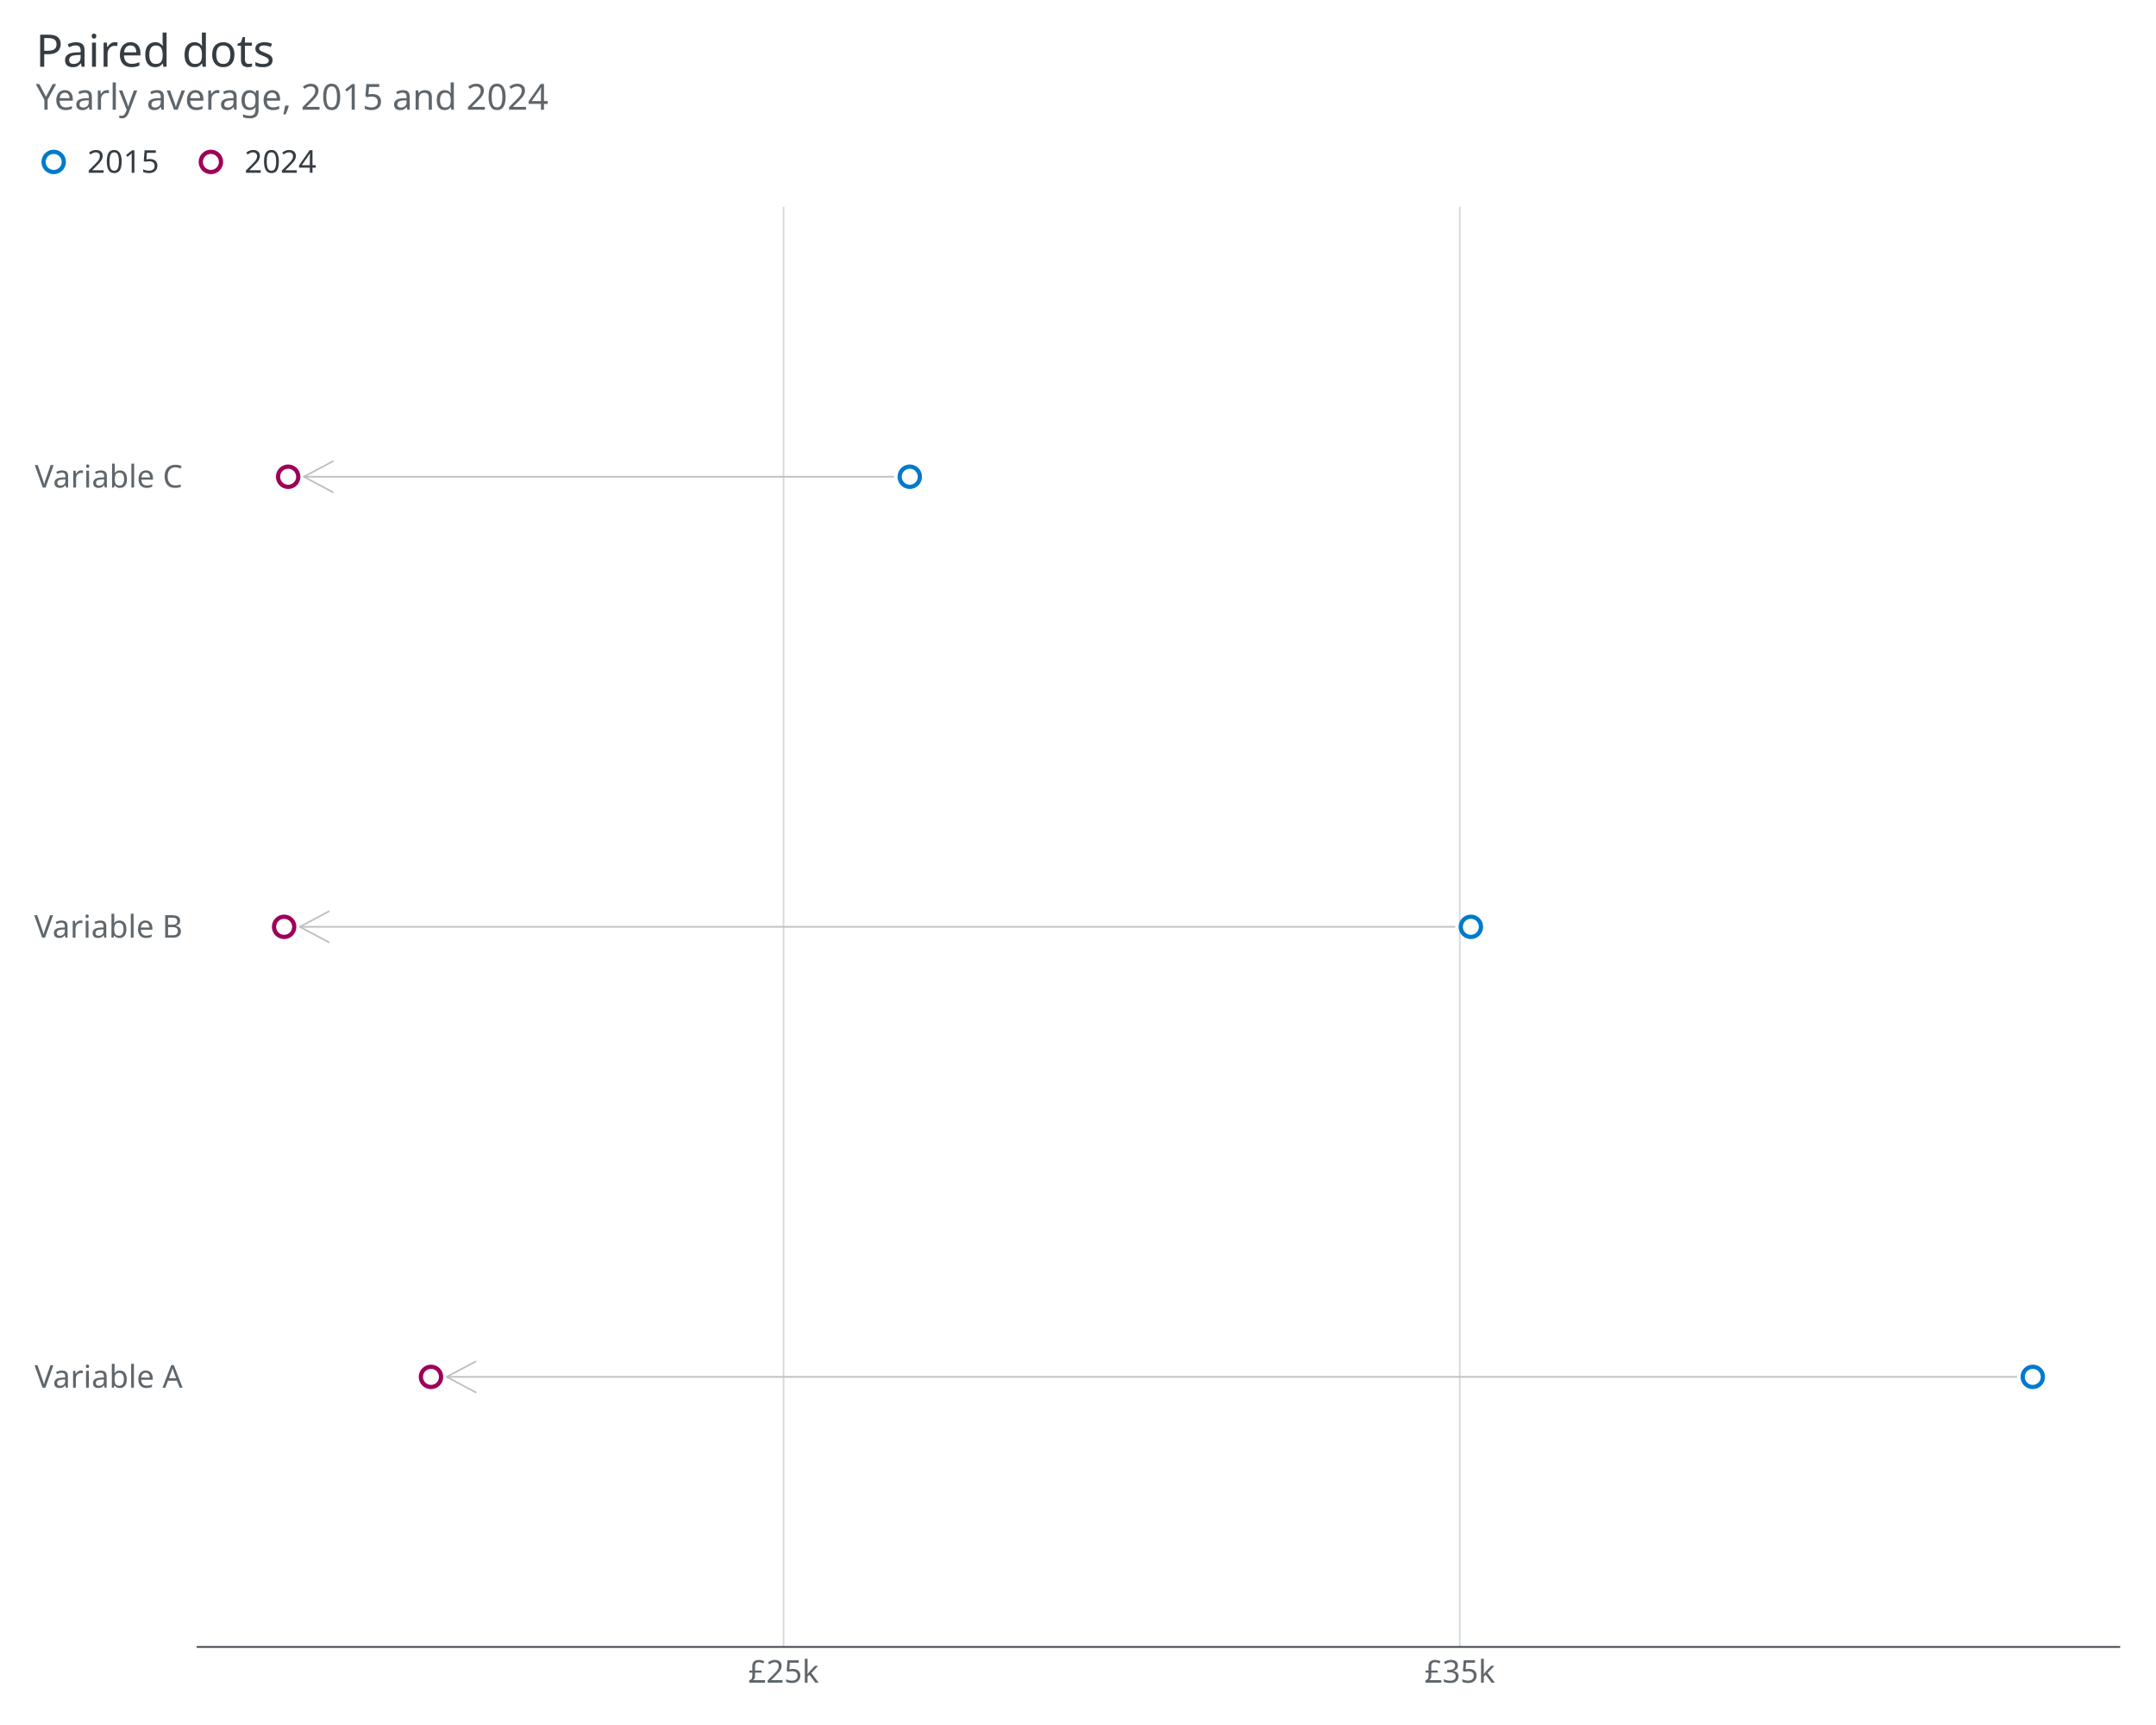
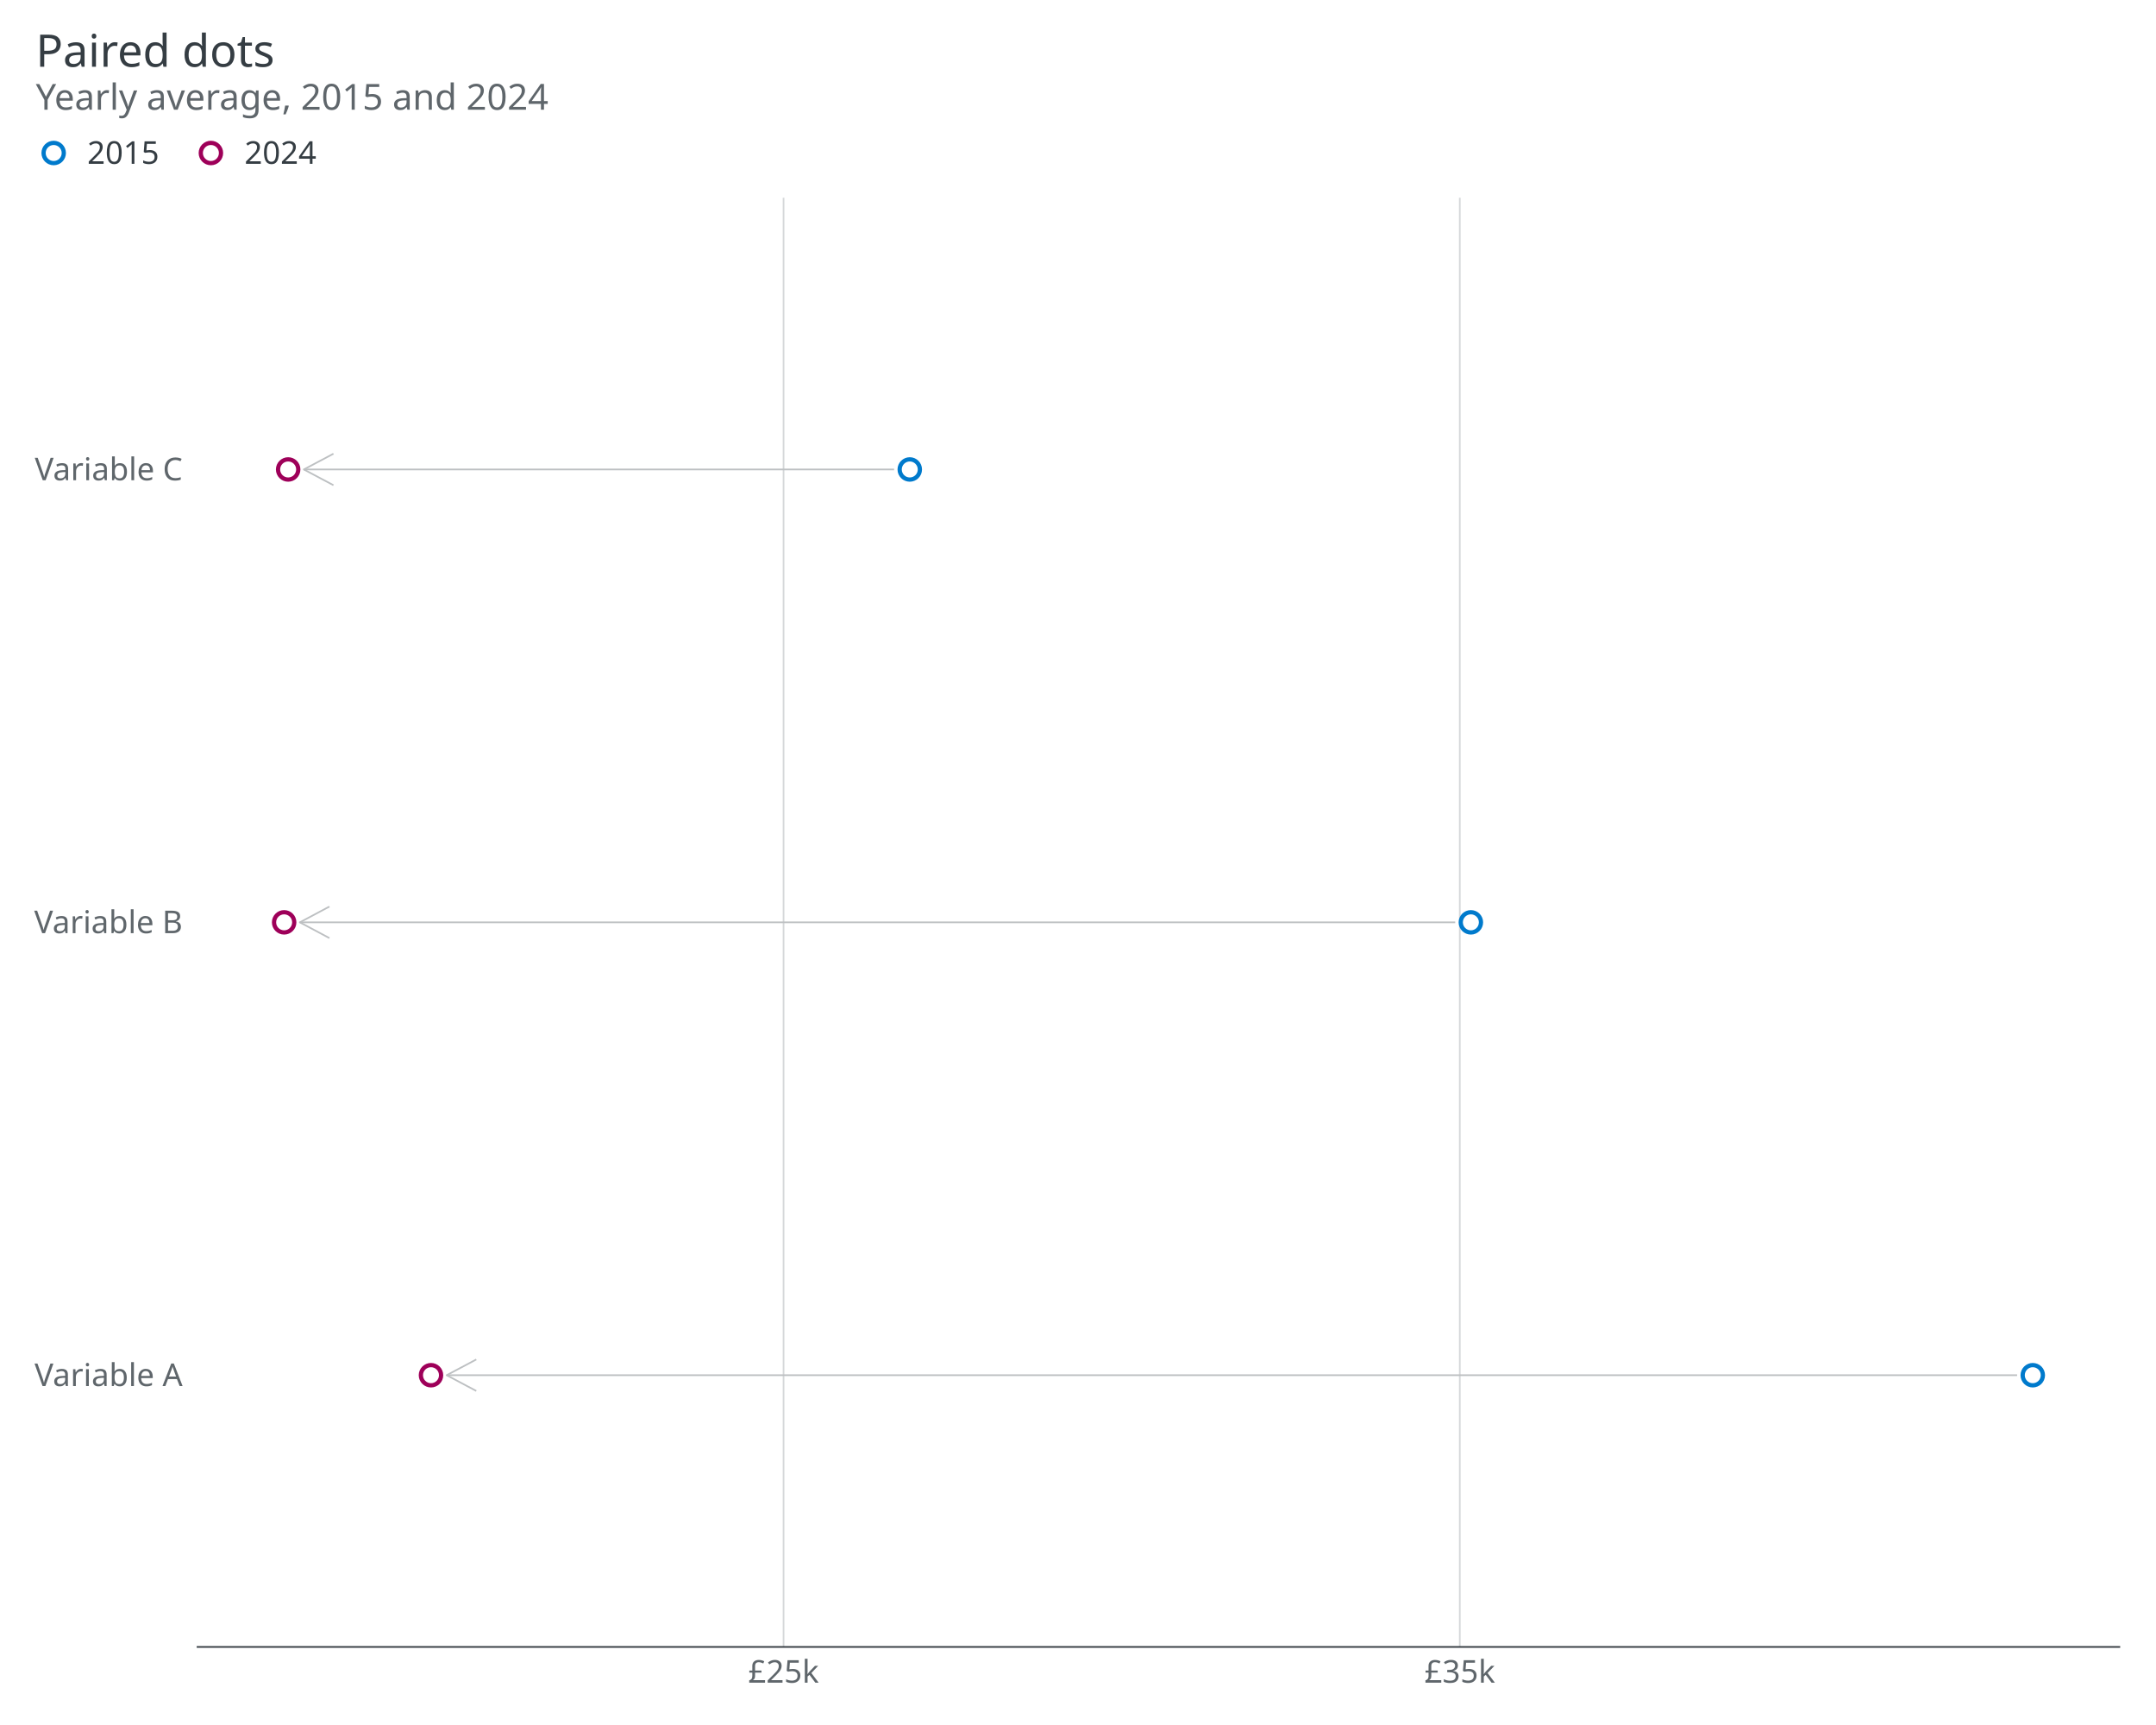
<svg xmlns="http://www.w3.org/2000/svg" class="svglite" data-engine-version="2.0" width="720.00pt" height="576.00pt" viewBox="0 0 720.00 576.00">
  <defs>
    <style type="text/css">
    .svglite line, .svglite polyline, .svglite polygon, .svglite path, .svglite rect, .svglite circle {
      fill: none;
      stroke: #000000;
      stroke-linecap: round;
      stroke-linejoin: round;
      stroke-miterlimit: 10.00;
    }
  </style>
  </defs>
  <rect width="100%" height="100%" style="stroke: none; fill: #FFFFFF;" />
  <defs>
    <clipPath id="cpMC4wMHw3MjAuMDB8MC4wMHw1NzYuMDA=">
      <rect x="0.00" y="0.00" width="720.00" height="576.00" />
    </clipPath>
  </defs>
  <g clip-path="url(#cpMC4wMHw3MjAuMDB8MC4wMHw1NzYuMDA=)">
    <rect x="0.00" y="0.00" width="720.00" height="576.00" style="stroke-width: 1.02; stroke: none; fill: #FFFFFF;" />
  </g>
  <defs>
-     <clipPath id="cpNjUuNjl8NzA4LjA0fDY5LjAyfDU0OS45Mw==">
-       <rect x="65.69" y="69.02" width="642.36" height="480.91" />
+     <clipPath id="cpNjUuNjl8NzA4LjA0fDY2LjAzfDU0OS45Mw==">
+       <rect x="65.69" y="66.03" width="642.36" height="483.90" />
    </clipPath>
  </defs>
-   <g clip-path="url(#cpNjUuNjl8NzA4LjA0fDY5LjAyfDU0OS45Mw==)">
-     <rect x="65.69" y="69.02" width="642.36" height="480.91" style="stroke-width: 1.02; stroke: none; fill: #FFFFFF;" />
-     <polyline points="261.67,549.93 261.67,69.02 " style="stroke-width: 0.56; stroke: #D6D8DA; stroke-linecap: butt;" />
-     <polyline points="487.50,549.93 487.50,69.02 " style="stroke-width: 0.56; stroke: #D6D8DA; stroke-linecap: butt;" />
-     <line x1="673.62" y1="459.76" x2="149.16" y2="459.76" style="stroke-width: 0.56; stroke: #BDC0C2; stroke-linecap: butt;" />
-     <polyline points="159.06,454.50 149.16,459.76 159.06,465.02 " style="stroke-width: 0.56; stroke: #BDC0C2; stroke-linecap: butt;" />
-     <line x1="485.97" y1="309.48" x2="100.12" y2="309.48" style="stroke-width: 0.56; stroke: #BDC0C2; stroke-linecap: butt;" />
-     <polyline points="110.01,304.21 100.12,309.48 110.01,314.74 " style="stroke-width: 0.56; stroke: #BDC0C2; stroke-linecap: butt;" />
-     <line x1="298.59" y1="159.19" x2="101.46" y2="159.19" style="stroke-width: 0.56; stroke: #BDC0C2; stroke-linecap: butt;" />
-     <polyline points="111.36,153.93 101.46,159.19 111.36,164.45 " style="stroke-width: 0.56; stroke: #BDC0C2; stroke-linecap: butt;" />
-     <circle cx="678.85" cy="459.76" r="3.38" style="stroke-width: 1.42; stroke: #007ACC; fill: #FFFFFF;" />
-     <circle cx="491.20" cy="309.48" r="3.38" style="stroke-width: 1.42; stroke: #007ACC; fill: #FFFFFF;" />
-     <circle cx="303.82" cy="159.19" r="3.38" style="stroke-width: 1.42; stroke: #007ACC; fill: #FFFFFF;" />
-     <circle cx="143.93" cy="459.76" r="3.38" style="stroke-width: 1.42; stroke: #9E0059; fill: #FFFFFF;" />
-     <circle cx="94.89" cy="309.48" r="3.38" style="stroke-width: 1.42; stroke: #9E0059; fill: #FFFFFF;" />
-     <circle cx="96.23" cy="159.19" r="3.38" style="stroke-width: 1.42; stroke: #9E0059; fill: #FFFFFF;" />
+   <g clip-path="url(#cpNjUuNjl8NzA4LjA0fDY2LjAzfDU0OS45Mw==)">
+     <rect x="65.69" y="66.03" width="642.36" height="483.90" style="stroke-width: 1.02; stroke: none; fill: #FFFFFF;" />
+     <polyline points="261.67,549.93 261.67,66.03 " style="stroke-width: 0.56; stroke: #D6D8DA; stroke-linecap: butt;" />
+     <polyline points="487.50,549.93 487.50,66.03 " style="stroke-width: 0.56; stroke: #D6D8DA; stroke-linecap: butt;" />
+     <line x1="673.62" y1="459.20" x2="149.16" y2="459.20" style="stroke-width: 0.56; stroke: #BDC0C2; stroke-linecap: butt;" />
+     <polyline points="159.06,453.94 149.16,459.20 159.06,464.46 " style="stroke-width: 0.56; stroke: #BDC0C2; stroke-linecap: butt;" />
+     <line x1="485.97" y1="307.98" x2="100.12" y2="307.98" style="stroke-width: 0.56; stroke: #BDC0C2; stroke-linecap: butt;" />
+     <polyline points="110.01,302.72 100.12,307.98 110.01,313.24 " style="stroke-width: 0.56; stroke: #BDC0C2; stroke-linecap: butt;" />
+     <line x1="298.59" y1="156.76" x2="101.46" y2="156.76" style="stroke-width: 0.56; stroke: #BDC0C2; stroke-linecap: butt;" />
+     <polyline points="111.36,151.50 101.46,156.76 111.36,162.02 " style="stroke-width: 0.56; stroke: #BDC0C2; stroke-linecap: butt;" />
+     <circle cx="678.85" cy="459.20" r="3.38" style="stroke-width: 1.42; stroke: #007ACC; fill: #FFFFFF;" />
+     <circle cx="491.20" cy="307.98" r="3.38" style="stroke-width: 1.42; stroke: #007ACC; fill: #FFFFFF;" />
+     <circle cx="303.82" cy="156.76" r="3.38" style="stroke-width: 1.42; stroke: #007ACC; fill: #FFFFFF;" />
+     <circle cx="143.93" cy="459.20" r="3.38" style="stroke-width: 1.42; stroke: #9E0059; fill: #FFFFFF;" />
+     <circle cx="94.89" cy="307.98" r="3.38" style="stroke-width: 1.42; stroke: #9E0059; fill: #FFFFFF;" />
+     <circle cx="96.23" cy="156.76" r="3.38" style="stroke-width: 1.42; stroke: #9E0059; fill: #FFFFFF;" />
  </g>
  <g clip-path="url(#cpMC4wMHw3MjAuMDB8MC4wMHw1NzYuMDA=)">
-     <text x="60.98" y="463.37" text-anchor="end" style="font-size: 10.50px; fill: #5F666B; font-family: sans;" textLength="48.45px" lengthAdjust="spacingAndGlyphs">Variable A</text>
-     <text x="60.98" y="313.09" text-anchor="end" style="font-size: 10.50px; fill: #5F666B; font-family: sans;" textLength="48.45px" lengthAdjust="spacingAndGlyphs">Variable B</text>
-     <text x="60.98" y="162.80" text-anchor="end" style="font-size: 10.50px; fill: #5F666B; font-family: sans;" textLength="49.03px" lengthAdjust="spacingAndGlyphs">Variable C</text>
+     <text x="60.98" y="462.81" text-anchor="end" style="font-size: 10.50px; fill: #5F666B; font-family: sans;" textLength="48.45px" lengthAdjust="spacingAndGlyphs">Variable A</text>
+     <text x="60.98" y="311.59" text-anchor="end" style="font-size: 10.50px; fill: #5F666B; font-family: sans;" textLength="48.45px" lengthAdjust="spacingAndGlyphs">Variable B</text>
+     <text x="60.98" y="160.37" text-anchor="end" style="font-size: 10.50px; fill: #5F666B; font-family: sans;" textLength="49.03px" lengthAdjust="spacingAndGlyphs">Variable C</text>
    <polyline points="65.69,549.93 708.04,549.93 " style="stroke-width: 0.56; stroke: #353D43; stroke-linecap: butt;" />
    <text x="261.67" y="561.87" text-anchor="middle" style="font-size: 10.50px; fill: #5F666B; font-family: sans;" textLength="22.77px" lengthAdjust="spacingAndGlyphs">£25k</text>
    <text x="487.50" y="561.87" text-anchor="middle" style="font-size: 10.50px; fill: #5F666B; font-family: sans;" textLength="22.77px" lengthAdjust="spacingAndGlyphs">£35k</text>
-     <circle cx="17.93" cy="54.07" r="3.38" style="stroke-width: 1.42; stroke: #007ACC; fill: #FFFFFF;" />
-     <circle cx="70.43" cy="54.07" r="3.38" style="stroke-width: 1.42; stroke: #9E0059; fill: #FFFFFF;" />
-     <text x="29.14" y="57.69" style="font-size: 10.50px; fill: #353D43; font-family: sans;" textLength="23.36px" lengthAdjust="spacingAndGlyphs">2015</text>
-     <text x="81.64" y="57.69" style="font-size: 10.50px; fill: #353D43; font-family: sans;" textLength="23.36px" lengthAdjust="spacingAndGlyphs">2024</text>
+     <circle cx="17.93" cy="51.09" r="3.38" style="stroke-width: 1.42; stroke: #007ACC; fill: #FFFFFF;" />
+     <circle cx="70.43" cy="51.09" r="3.38" style="stroke-width: 1.42; stroke: #9E0059; fill: #FFFFFF;" />
+     <text x="29.14" y="54.70" style="font-size: 10.50px; fill: #353D43; font-family: sans;" textLength="23.36px" lengthAdjust="spacingAndGlyphs">2015</text>
+     <text x="81.64" y="54.70" style="font-size: 10.50px; fill: #353D43; font-family: sans;" textLength="23.36px" lengthAdjust="spacingAndGlyphs">2024</text>
    <text x="11.96" y="36.64" style="font-size: 12.00px; fill: #5F666B; font-family: sans;" textLength="167.48px" lengthAdjust="spacingAndGlyphs">Yearly average, 2015 and 2024</text>
    <text x="11.96" y="22.28" style="font-size: 15.00px; fill: #353D43; font-family: sans;" textLength="75.89px" lengthAdjust="spacingAndGlyphs">Paired dots</text>
  </g>
</svg>
